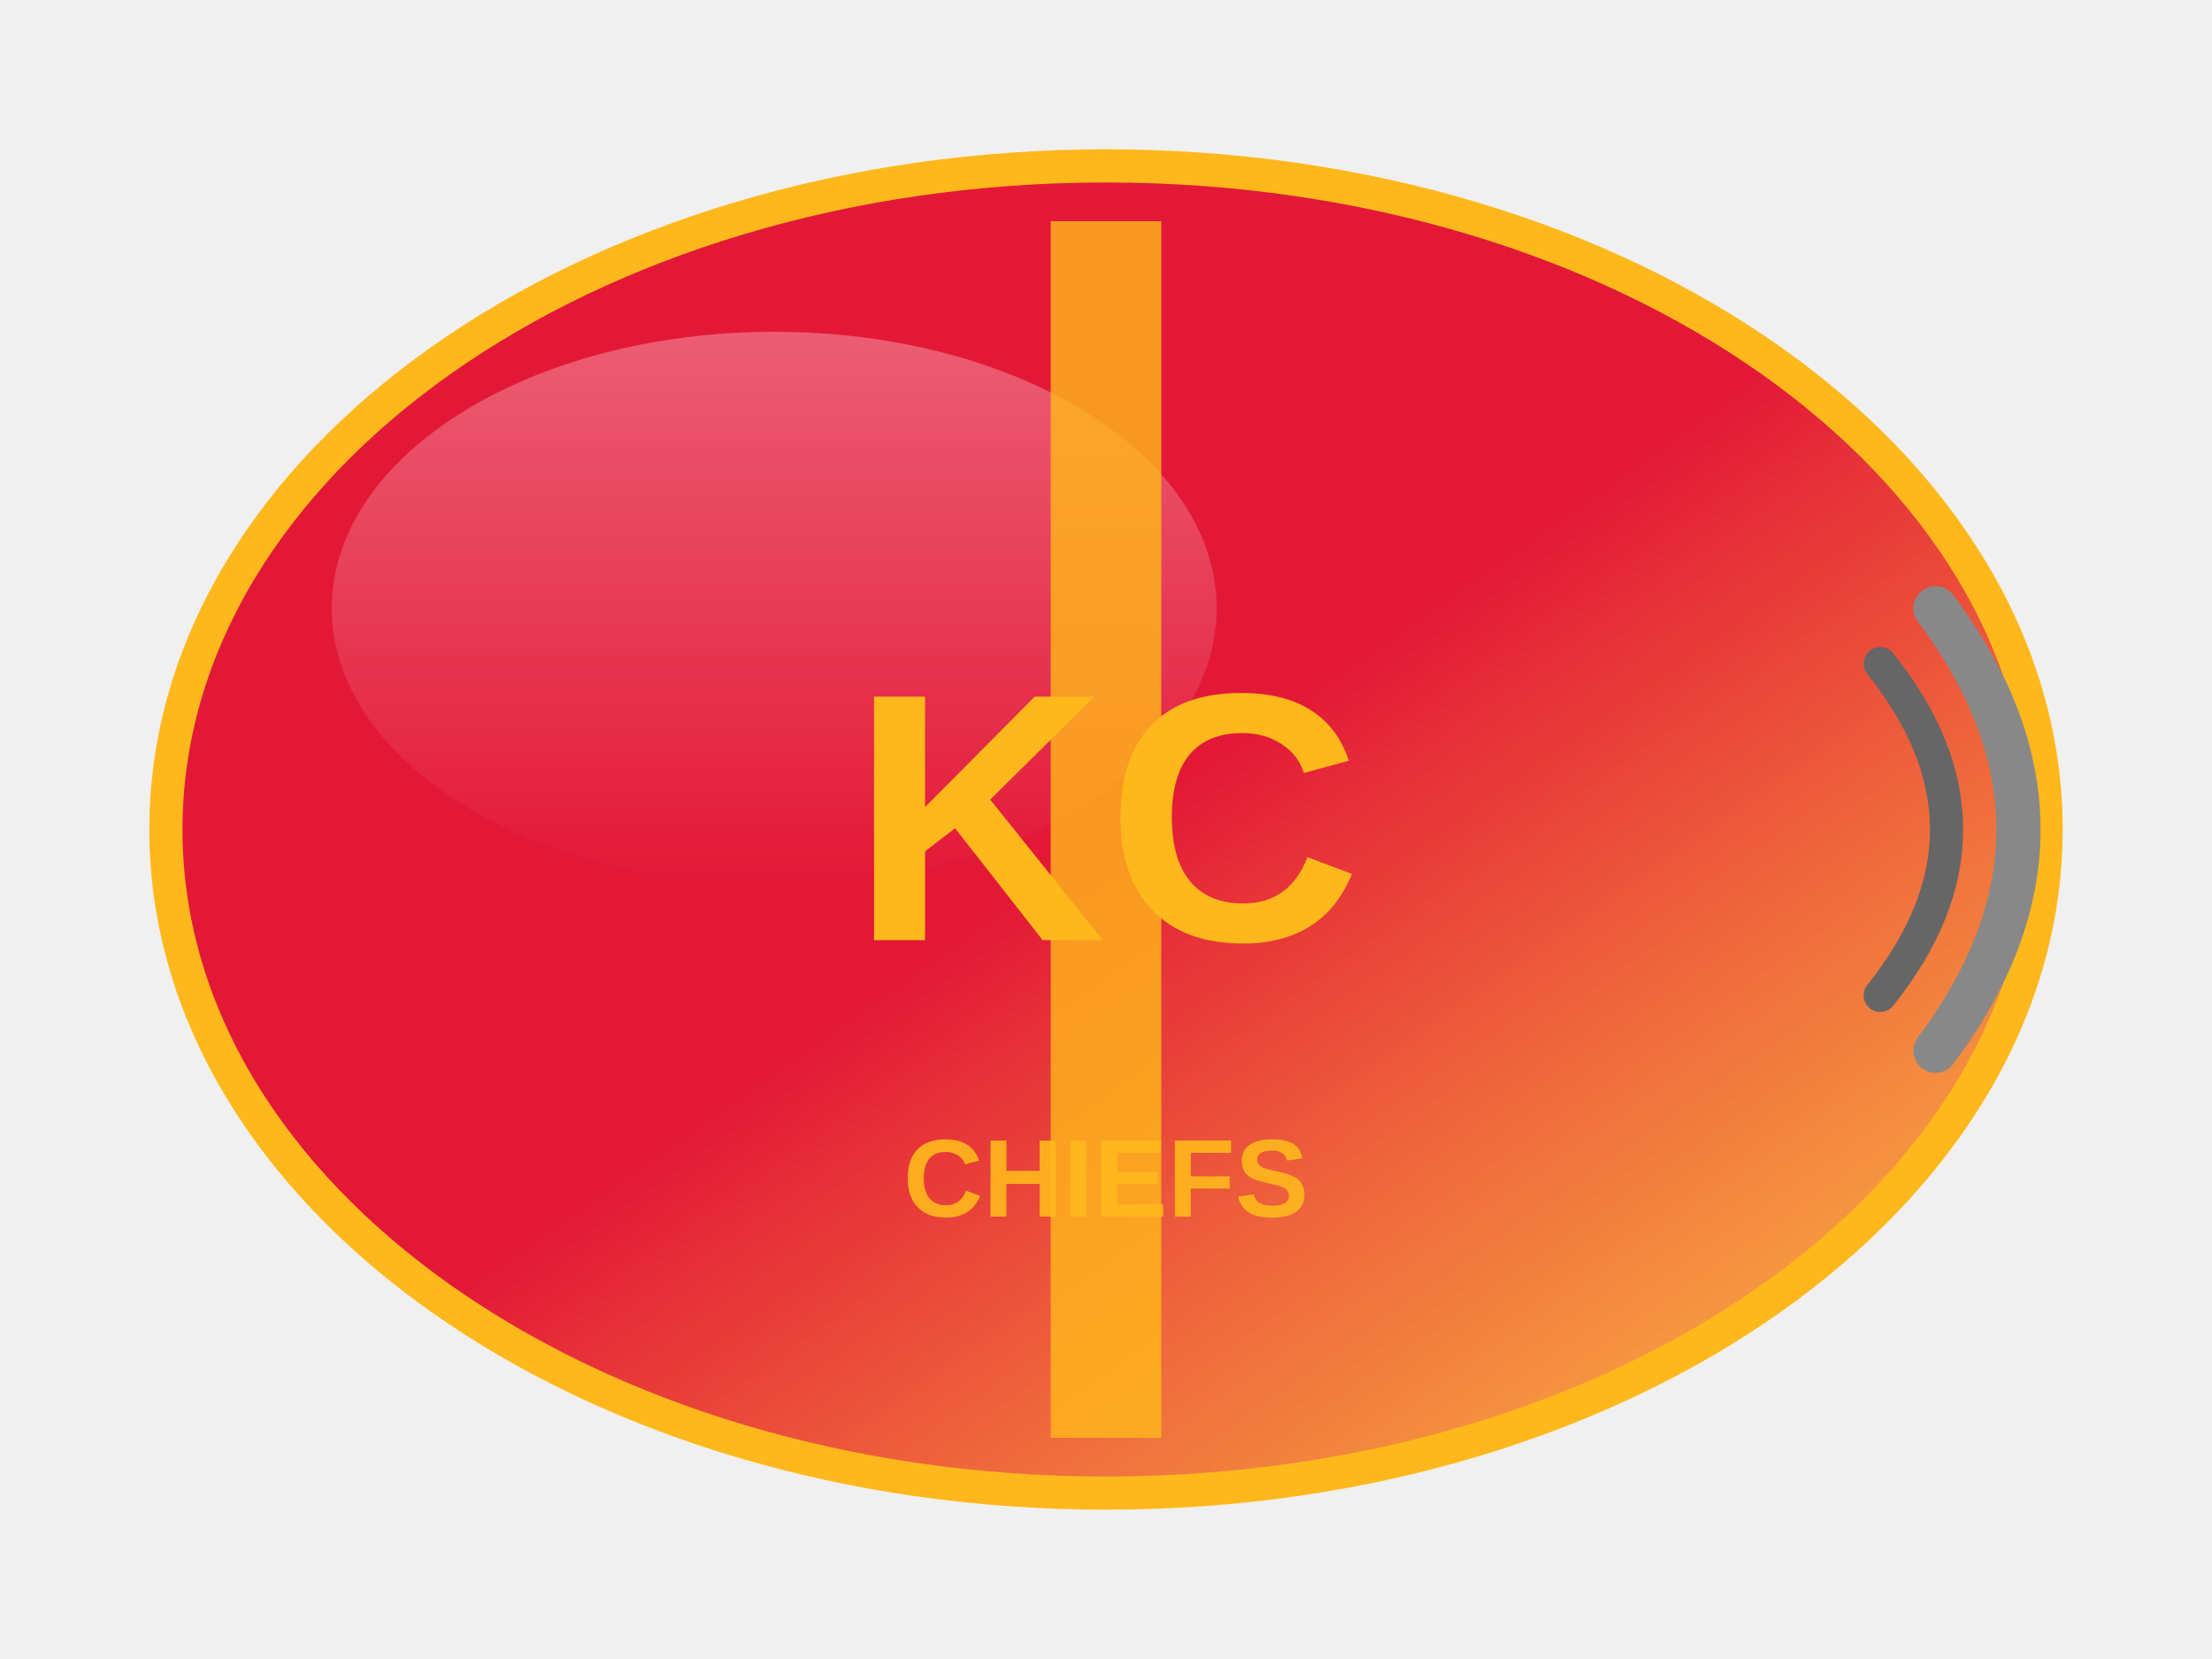
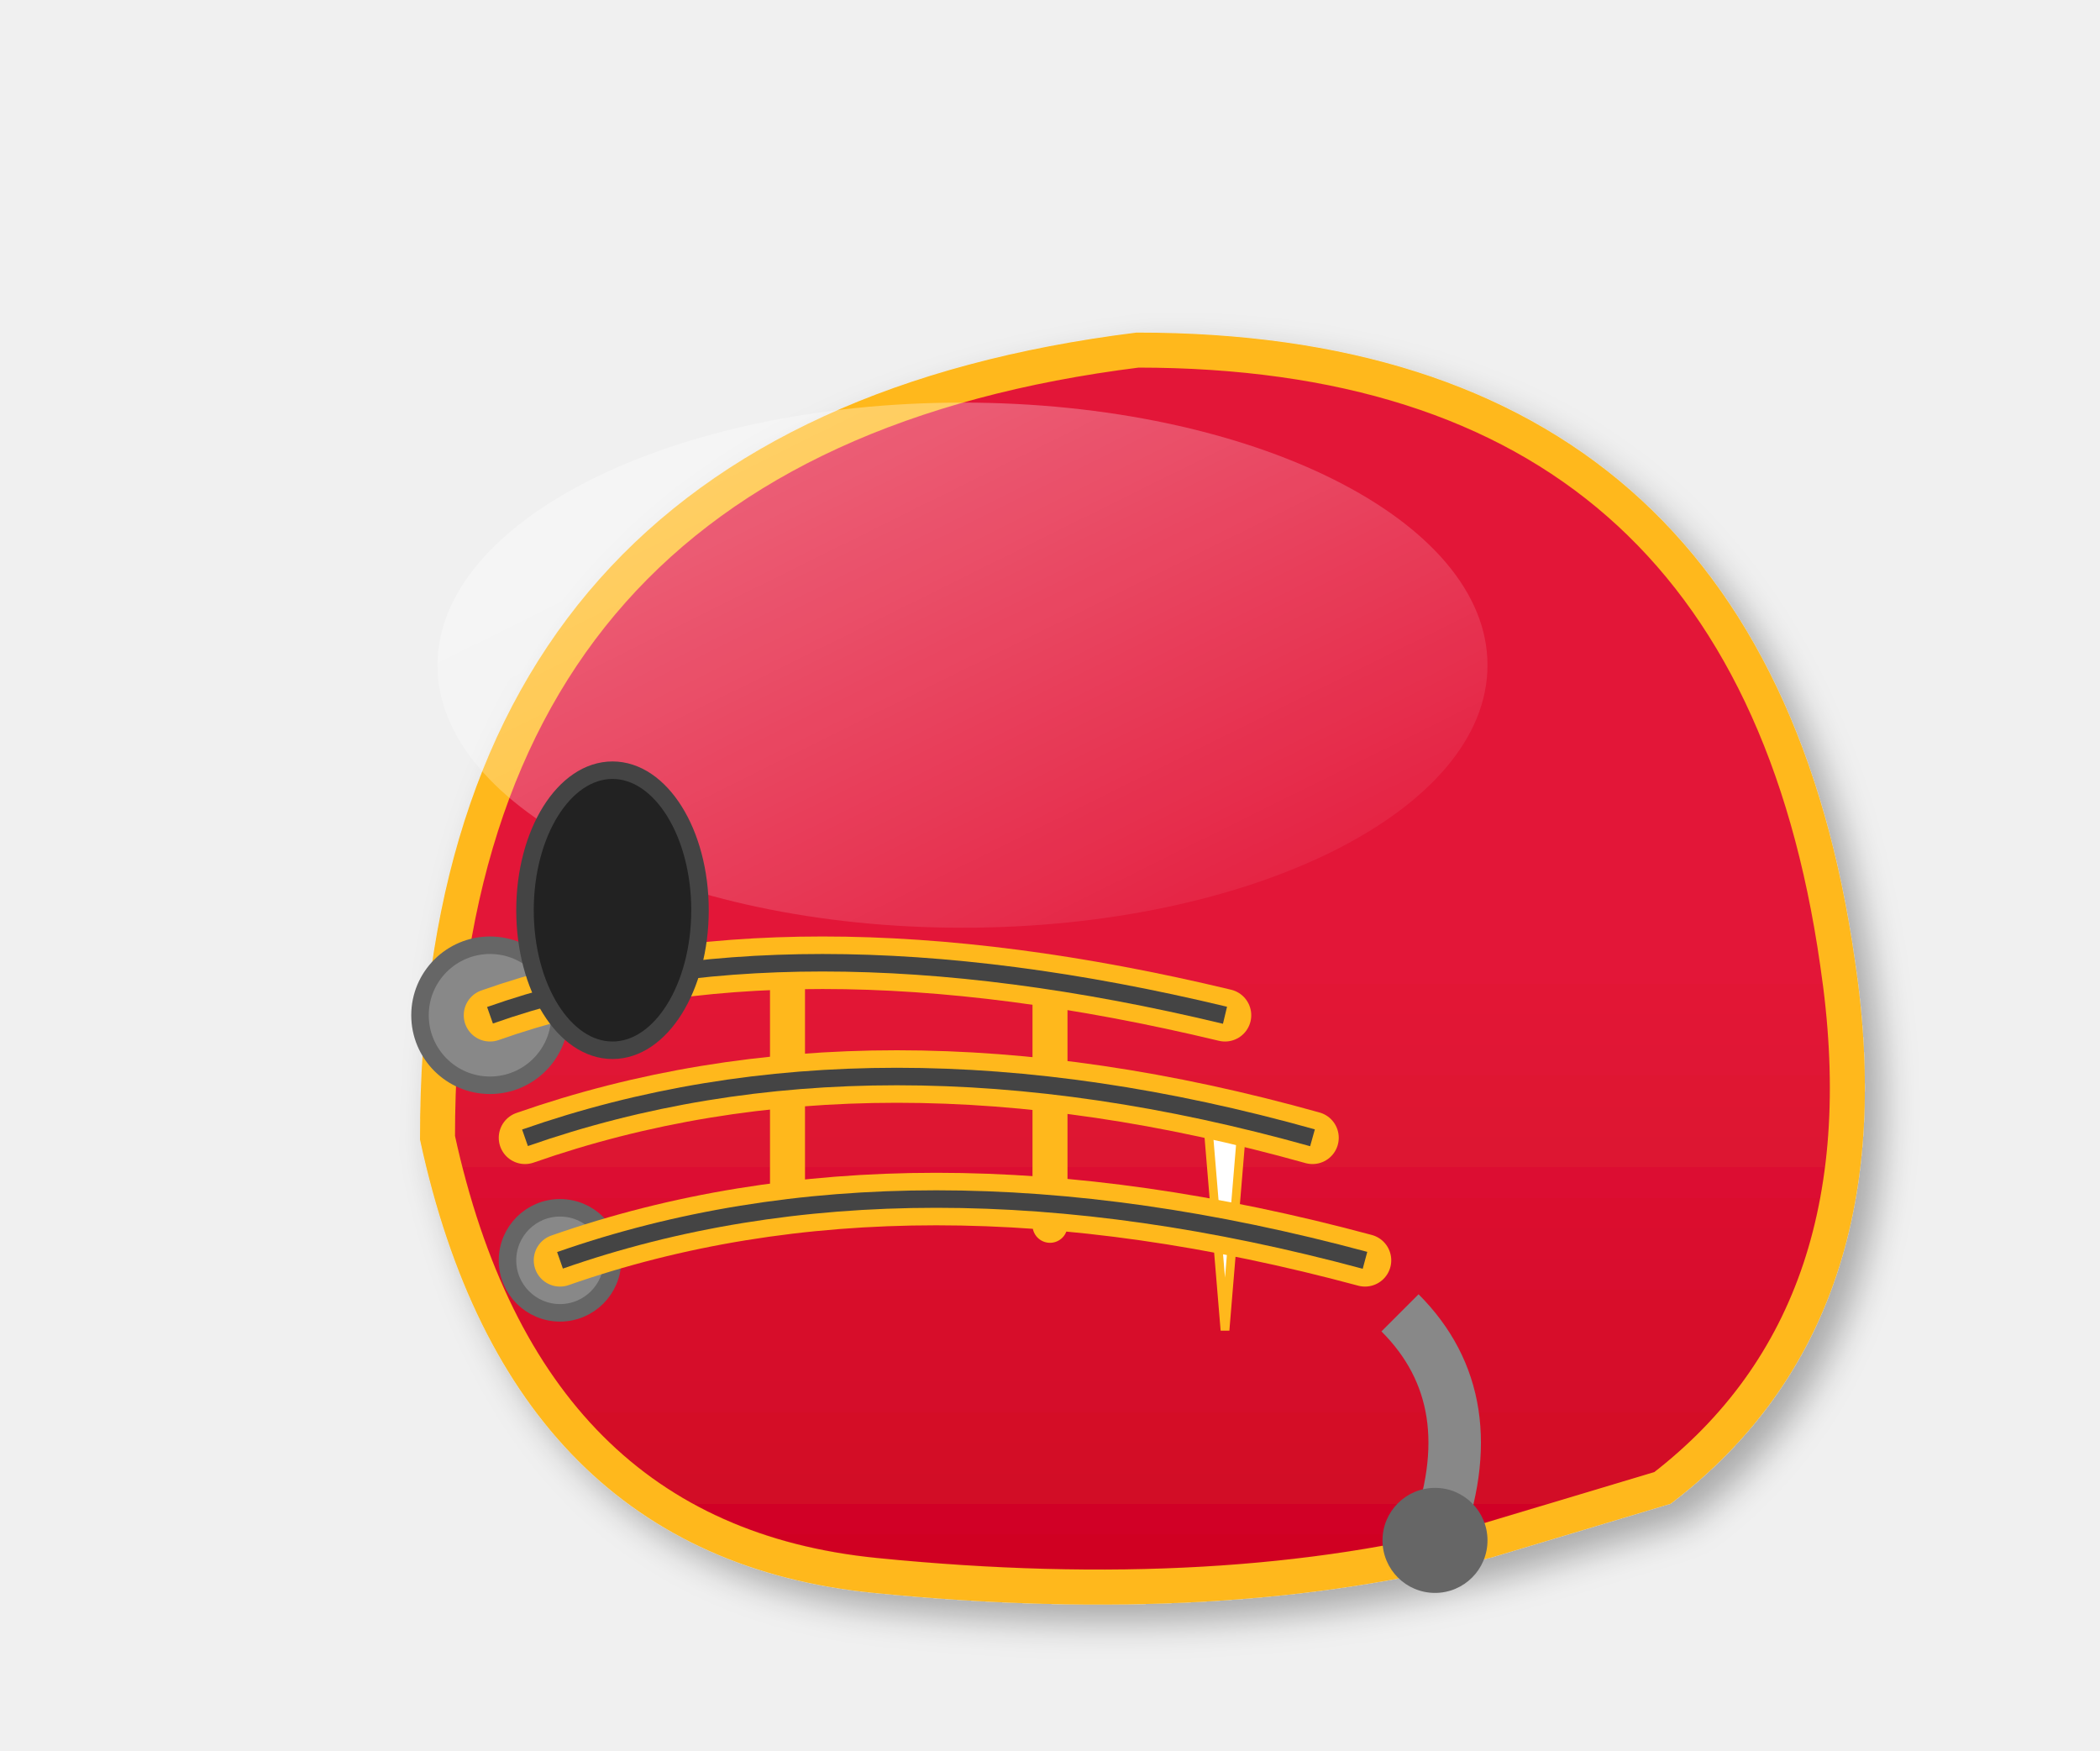
- <svg xmlns="http://www.w3.org/2000/svg" viewBox="0 0 200 150">
+ <svg xmlns="http://www.w3.org/2000/svg" viewBox="0 0 120 100">
  <defs>
-     <linearGradient id="helmetGradKC" x1="0%" y1="0%" x2="100%" y2="100%">
+     <linearGradient id="helmetShellKC" x1="0%" y1="0%" x2="0%" y2="100%">
      <stop offset="0%" style="stop-color:#E31837;stop-opacity:1" />
      <stop offset="50%" style="stop-color:#E31837;stop-opacity:1" />
-       <stop offset="100%" style="stop-color:#FFB81C;stop-opacity:0.8" />
+       <stop offset="100%" style="stop-color:#cf0423;stop-opacity:1" />
    </linearGradient>
-     <linearGradient id="highlightKC" x1="0%" y1="0%" x2="0%" y2="100%">
-       <stop offset="0%" style="stop-color:#ffffff;stop-opacity:0.3" />
+     <linearGradient id="helmetHighlightKC" x1="0%" y1="0%" x2="100%" y2="100%">
+       <stop offset="0%" style="stop-color:#ffffff;stop-opacity:0.4" />
      <stop offset="100%" style="stop-color:#ffffff;stop-opacity:0" />
    </linearGradient>
+     <filter id="shadowKC" x="-20%" y="-20%" width="140%" height="140%">
+       <feDropShadow dx="1" dy="1" stdDeviation="1" flood-opacity="0.3" />
+     </filter>
  </defs>
-   <ellipse cx="100" cy="75" rx="85" ry="60" fill="url(#helmetGradKC)" stroke="#FFB81C" stroke-width="3" />
-   <ellipse cx="70" cy="55" rx="40" ry="25" fill="url(#highlightKC)" />
-   <path d="M 95 20 L 105 20 L 105 130 L 95 130 Z" fill="#FFB81C" opacity="0.8" />
-   <path d="M 175 55 Q 190 75 175 95" fill="none" stroke="#888888" stroke-width="4" stroke-linecap="round" />
-   <path d="M 170 60 Q 182 75 170 90" fill="none" stroke="#666666" stroke-width="3" stroke-linecap="round" />
-   <text x="100" y="85" font-family="Arial, sans-serif" font-size="32" font-weight="bold" text-anchor="middle" fill="#FFB81C" style="text-shadow: 1px 1px 2px rgba(0,0,0,0.5);">
-     KC
-   </text>
-   <text x="100" y="110" font-family="Arial, sans-serif" font-size="10" font-weight="600" text-anchor="middle" fill="#FFB81C" opacity="0.9">
-     CHIEFS
-   </text>
+   <path d="M 25 65 Q 25 25 65 20 Q 100 20 105 55 Q 108 75 95 85 L 85 88 Q 70 92 50 90 Q 30 88 25 65 Z" fill="url(#helmetShellKC)" stroke="#FFB81C" stroke-width="2" filter="url(#shadowKC)" />
+   <ellipse cx="55" cy="38" rx="30" ry="15" fill="url(#helmetHighlightKC)" />
+   <g transform="translate(45, 45) scale(0.5)">
+     <path d="M 48 38 L 52 38 L 50 62 Z M 40 50 L 60 50" fill="#FFFFFF" stroke="#FFB81C" stroke-width="1" />
+   </g>
+   <circle cx="28" cy="58" r="4" fill="#888888" stroke="#666666" stroke-width="1" />
+   <circle cx="32" cy="72" r="3" fill="#888888" stroke="#666666" stroke-width="1" />
+   <g stroke="#FFB81C" stroke-width="3" fill="none" stroke-linecap="round">
+     <path d="M 28 58 Q 45 52 70 58" />
+     <path d="M 30 65 Q 50 58 75 65" />
+     <path d="M 32 72 Q 52 65 78 72" />
+     <path d="M 45 55 L 45 68" stroke-width="2" />
+     <path d="M 60 57 L 60 70" stroke-width="2" />
+   </g>
+   <path d="M 28 58 Q 45 52 70 58" stroke="#444444" stroke-width="1" fill="none" />
+   <path d="M 30 65 Q 50 58 75 65" stroke="#444444" stroke-width="1" fill="none" />
+   <path d="M 32 72 Q 52 65 78 72" stroke="#444444" stroke-width="1" fill="none" />
+   <ellipse cx="35" cy="52" rx="5" ry="8" fill="#222222" stroke="#444444" stroke-width="1" />
+   <path d="M 80 75 Q 85 80 82 88" stroke="#888888" stroke-width="3" fill="none" />
+   <circle cx="82" cy="88" r="3" fill="#666666" />
</svg>
